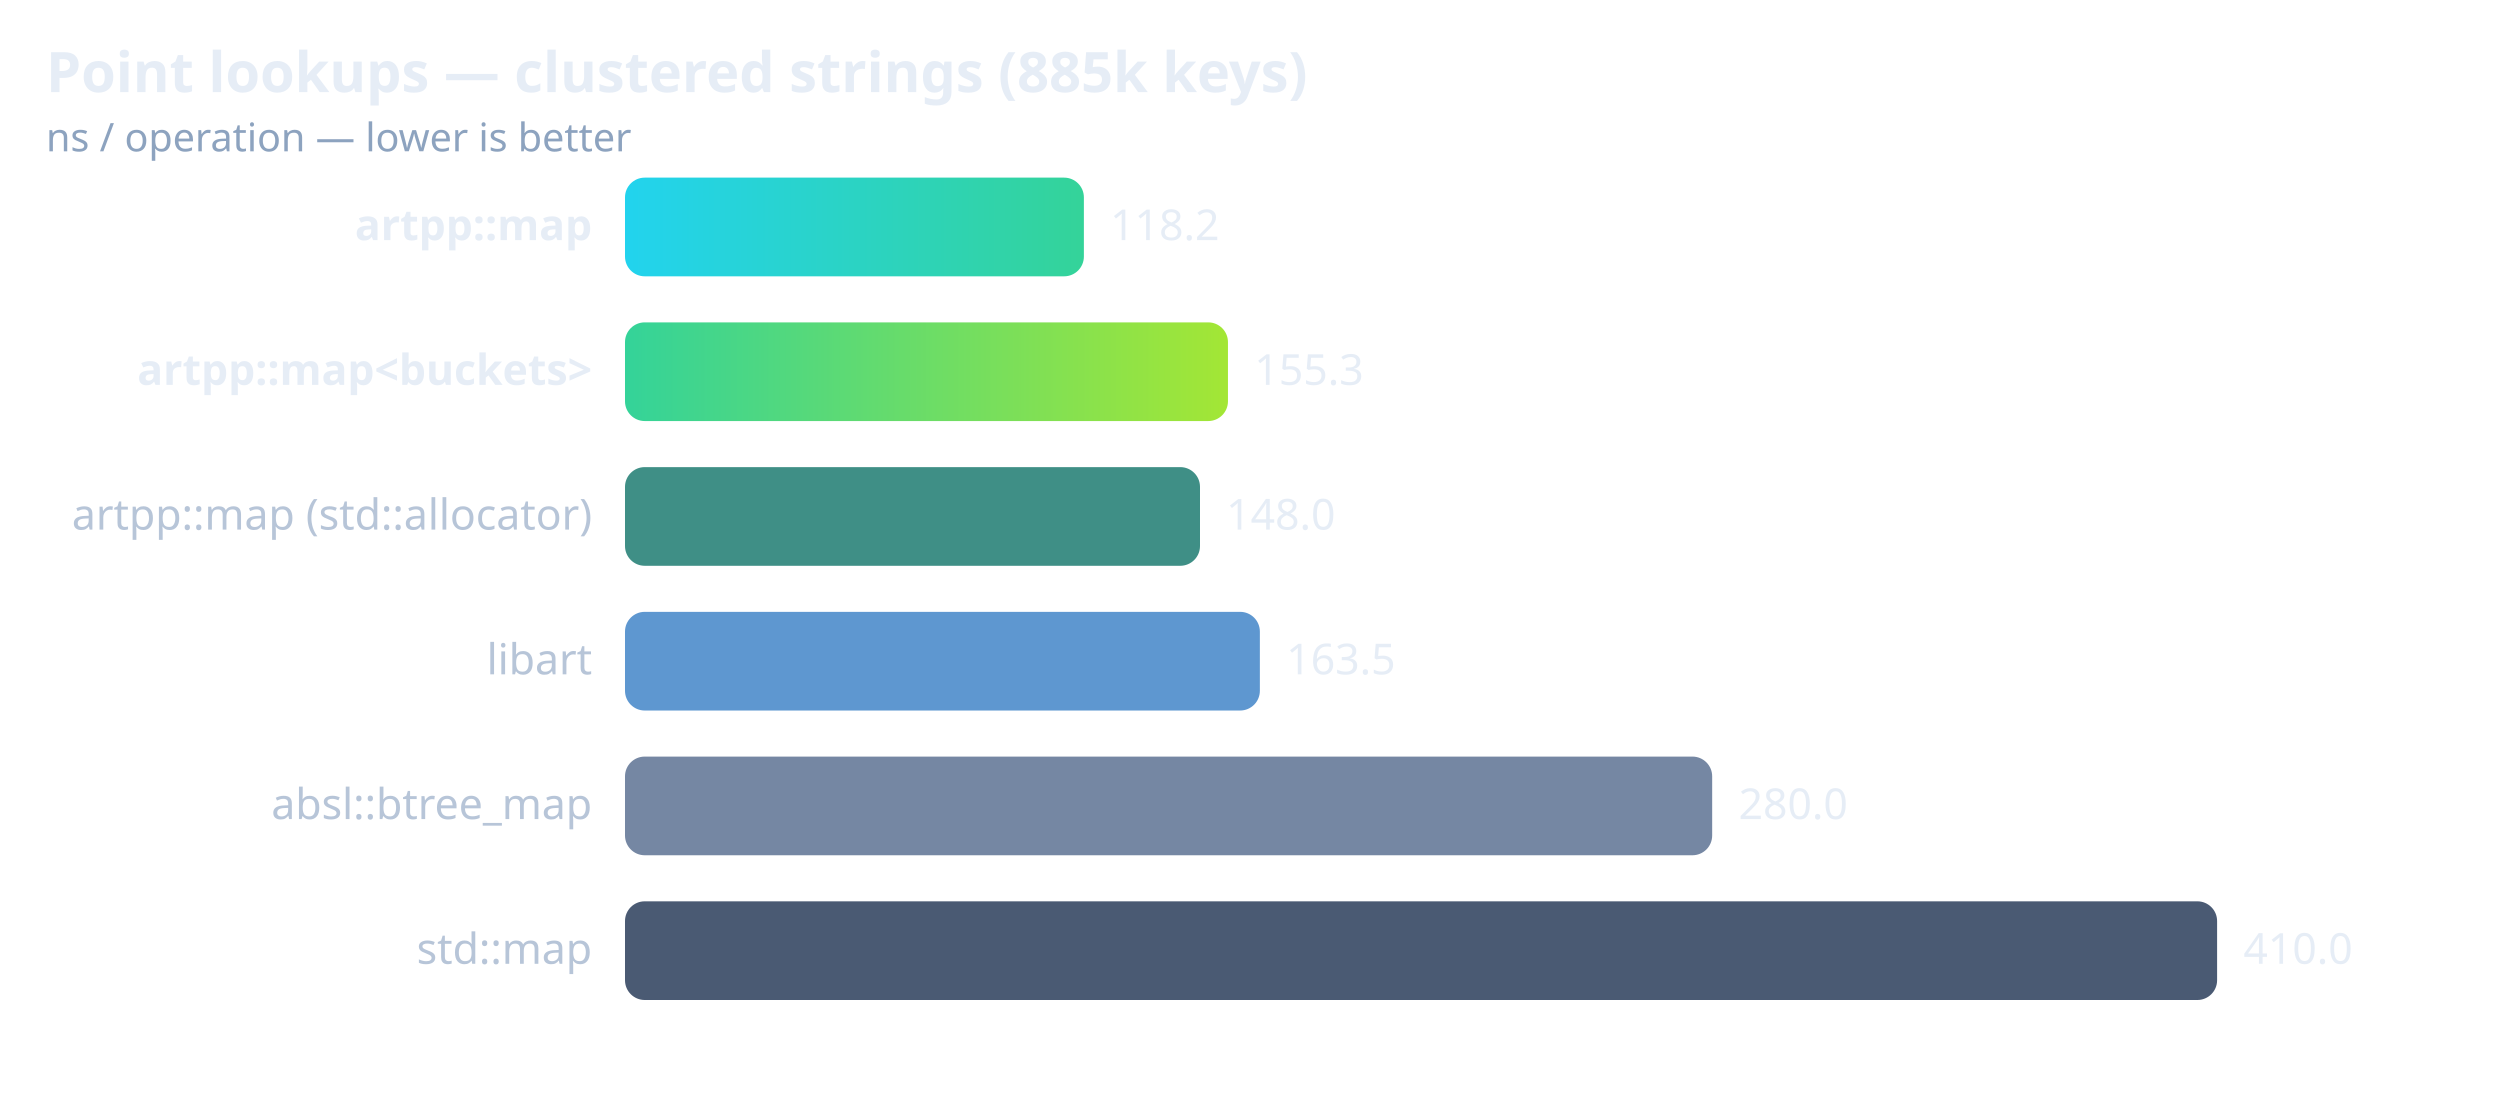
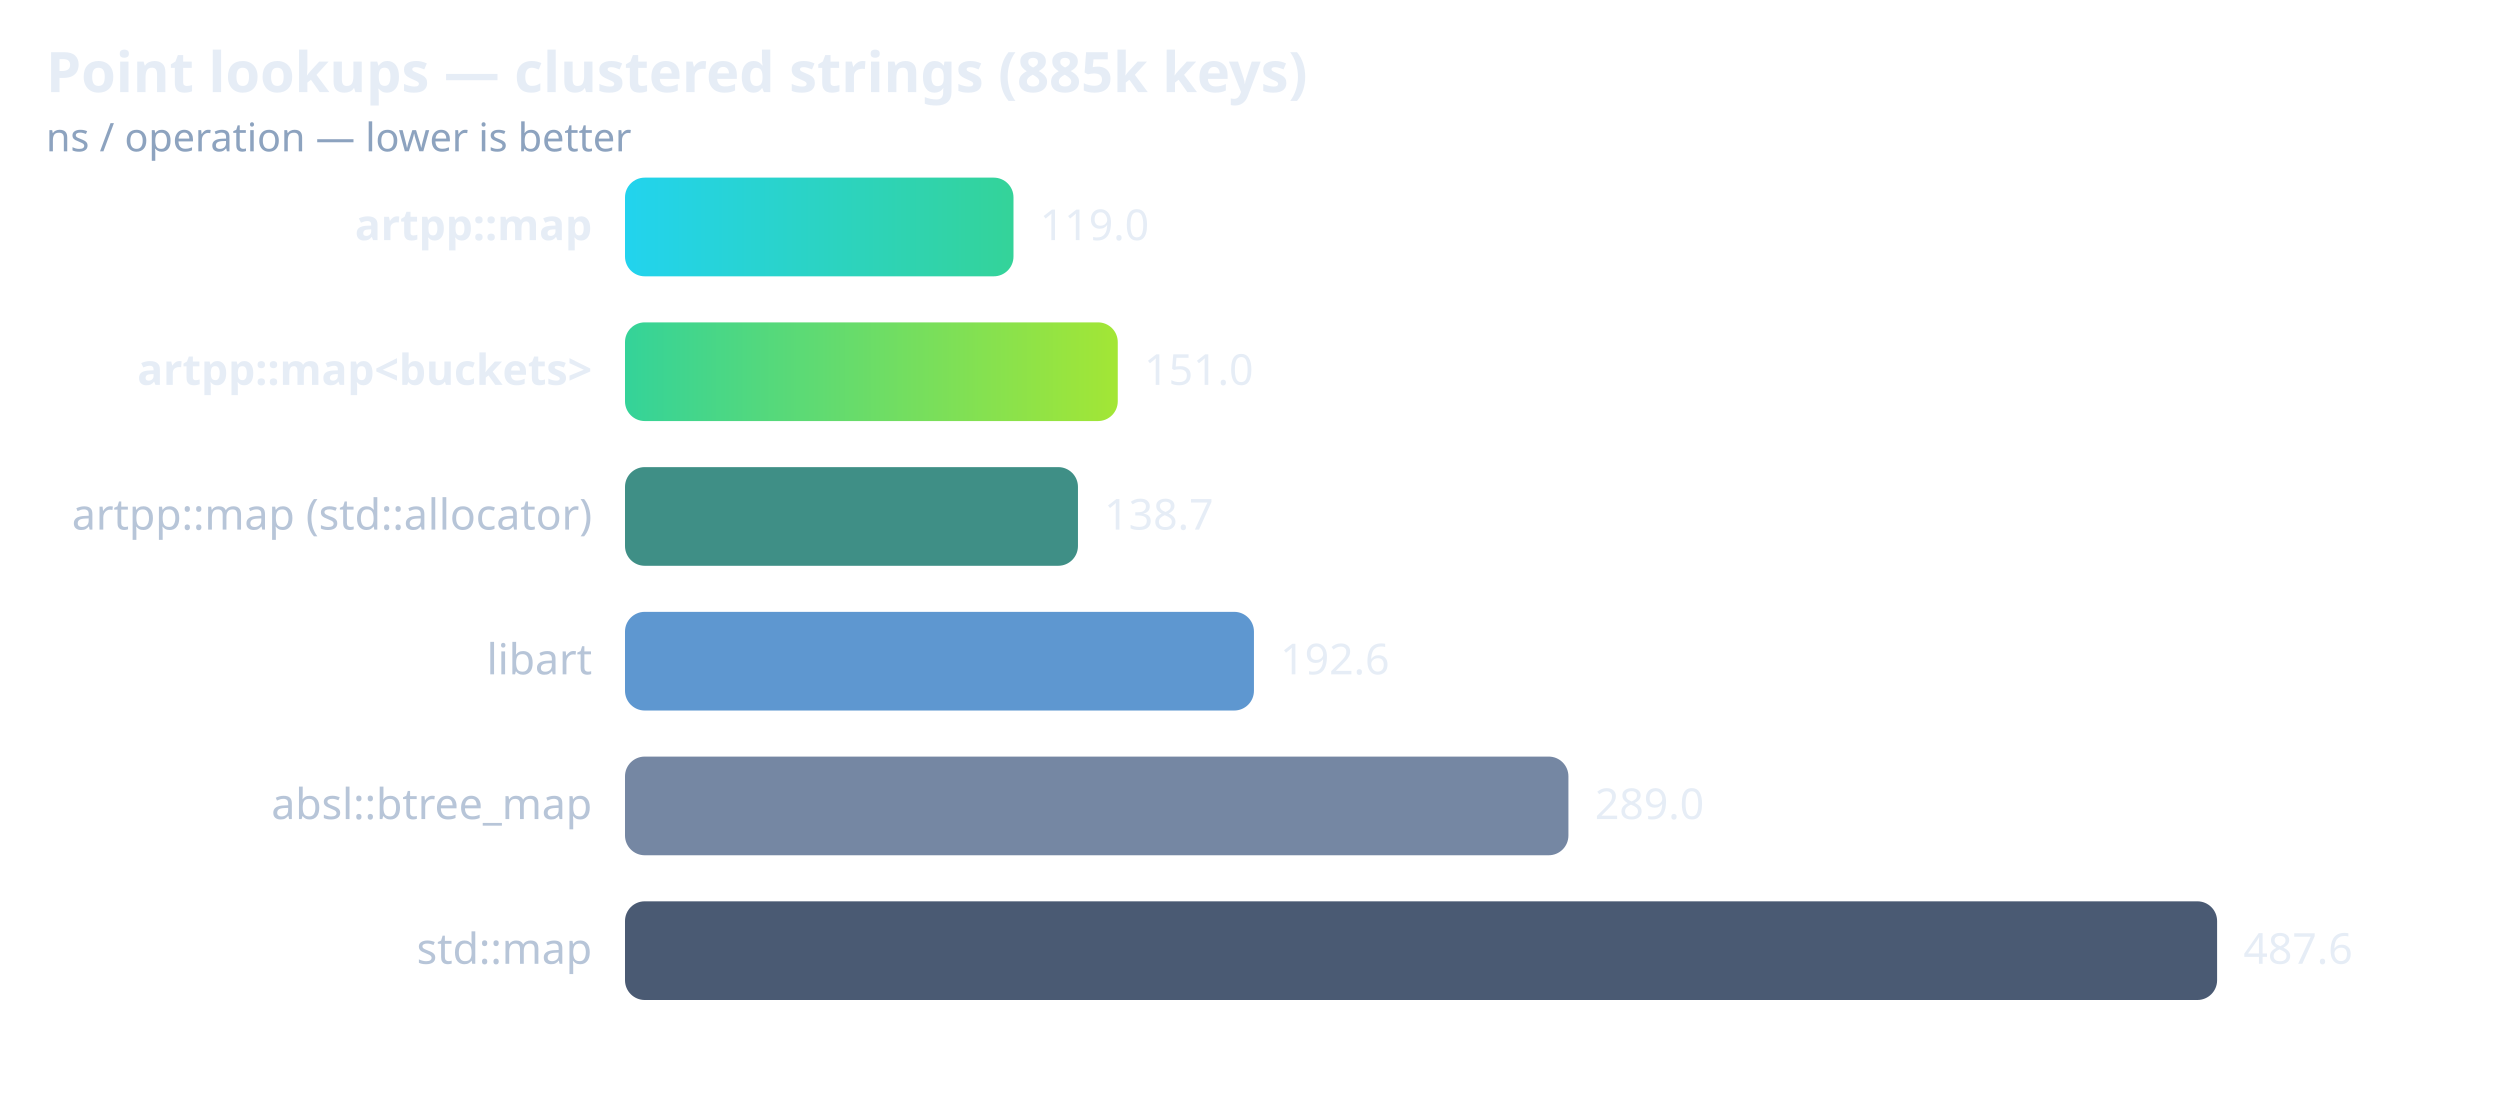
<svg xmlns="http://www.w3.org/2000/svg" viewBox="0 0 760 334" font-family="ui-sans-serif, system-ui, sans-serif" role="img" aria-label="Point lookups — clustered strings (885k keys)">
  <defs>
    <linearGradient id="hot" x1="0" y1="0" x2="1" y2="0">
      <stop offset="0" stop-color="#22d3ee" />
      <stop offset="1" stop-color="#34d399" />
    </linearGradient>
    <linearGradient id="hot2" x1="0" y1="0" x2="1" y2="0">
      <stop offset="0" stop-color="#34d399" />
      <stop offset="1" stop-color="#a3e635" />
    </linearGradient>
  </defs>
  <text x="14" y="28" font-size="17" font-weight="600" fill="#e6edf6">Point lookups — clustered strings (885k keys)</text>
  <text x="14" y="46" font-size="12" fill="#8da3bf">ns / operation — lower is better</text>
  <text x="180" y="73.0" font-size="13" font-weight="600" fill="#e6edf6" text-anchor="end">artpp::map</text>
-   <rect x="190" y="54" width="139.5" height="30" rx="6" fill="url(#hot)" />
-   <text x="337.488" y="73.0" font-size="13" fill="#e6edf6">118.2</text>
+   <rect x="190" y="54" width="118.1" height="30" rx="6" fill="url(#hot)" />
+   <text x="316.114" y="73.0" font-size="13" fill="#e6edf6">119.0</text>
  <text x="180" y="117.0" font-size="13" font-weight="600" fill="#e6edf6" text-anchor="end">artpp::map&lt;buckets&gt;</text>
-   <rect x="190" y="98" width="183.3" height="30" rx="6" fill="url(#hot2)" />
-   <text x="381.336" y="117.0" font-size="13" fill="#e6edf6">155.3</text>
+   <rect x="190" y="98" width="149.8" height="30" rx="6" fill="url(#hot2)" />
+   <text x="347.836" y="117.0" font-size="13" fill="#e6edf6">151.0</text>
  <text x="180" y="161.0" font-size="13" font-weight="400" fill="#b7c5d8" text-anchor="end">artpp::map (std::allocator)</text>
-   <rect x="190" y="142" width="174.8" height="30" rx="6" fill="#3f8f86" />
-   <text x="372.753" y="161.0" font-size="13" fill="#e6edf6">148.0</text>
+   <rect x="190" y="142" width="137.7" height="30" rx="6" fill="#3f8f86" />
+   <text x="335.687" y="161.0" font-size="13" fill="#e6edf6">138.7</text>
  <text x="180" y="205.0" font-size="13" font-weight="400" fill="#b7c5d8" text-anchor="end">libart</text>
-   <rect x="190" y="186" width="193.0" height="30" rx="6" fill="#5e97d0" />
-   <text x="391.029" y="205.0" font-size="13" fill="#e6edf6">163.5</text>
+   <rect x="190" y="186" width="191.2" height="30" rx="6" fill="#5e97d0" />
+   <text x="389.186" y="205.0" font-size="13" fill="#e6edf6">192.6</text>
  <text x="180" y="249.0" font-size="13" font-weight="400" fill="#b7c5d8" text-anchor="end">absl::btree_map</text>
-   <rect x="190" y="230" width="330.5" height="30" rx="6" fill="#7587a3" />
-   <text x="528.522" y="249.0" font-size="13" fill="#e6edf6">280.0</text>
+   <rect x="190" y="230" width="286.8" height="30" rx="6" fill="#7587a3" />
+   <text x="484.839" y="249.0" font-size="13" fill="#e6edf6">289.0</text>
  <text x="180" y="293.0" font-size="13" font-weight="400" fill="#b7c5d8" text-anchor="end">std::map</text>
  <rect x="190" y="274" width="484.0" height="30" rx="6" fill="#4a5a73" />
-   <text x="682.0" y="293.0" font-size="13" fill="#e6edf6">410.0</text>
+   <text x="682.0" y="293.0" font-size="13" fill="#e6edf6">487.6</text>
</svg>
